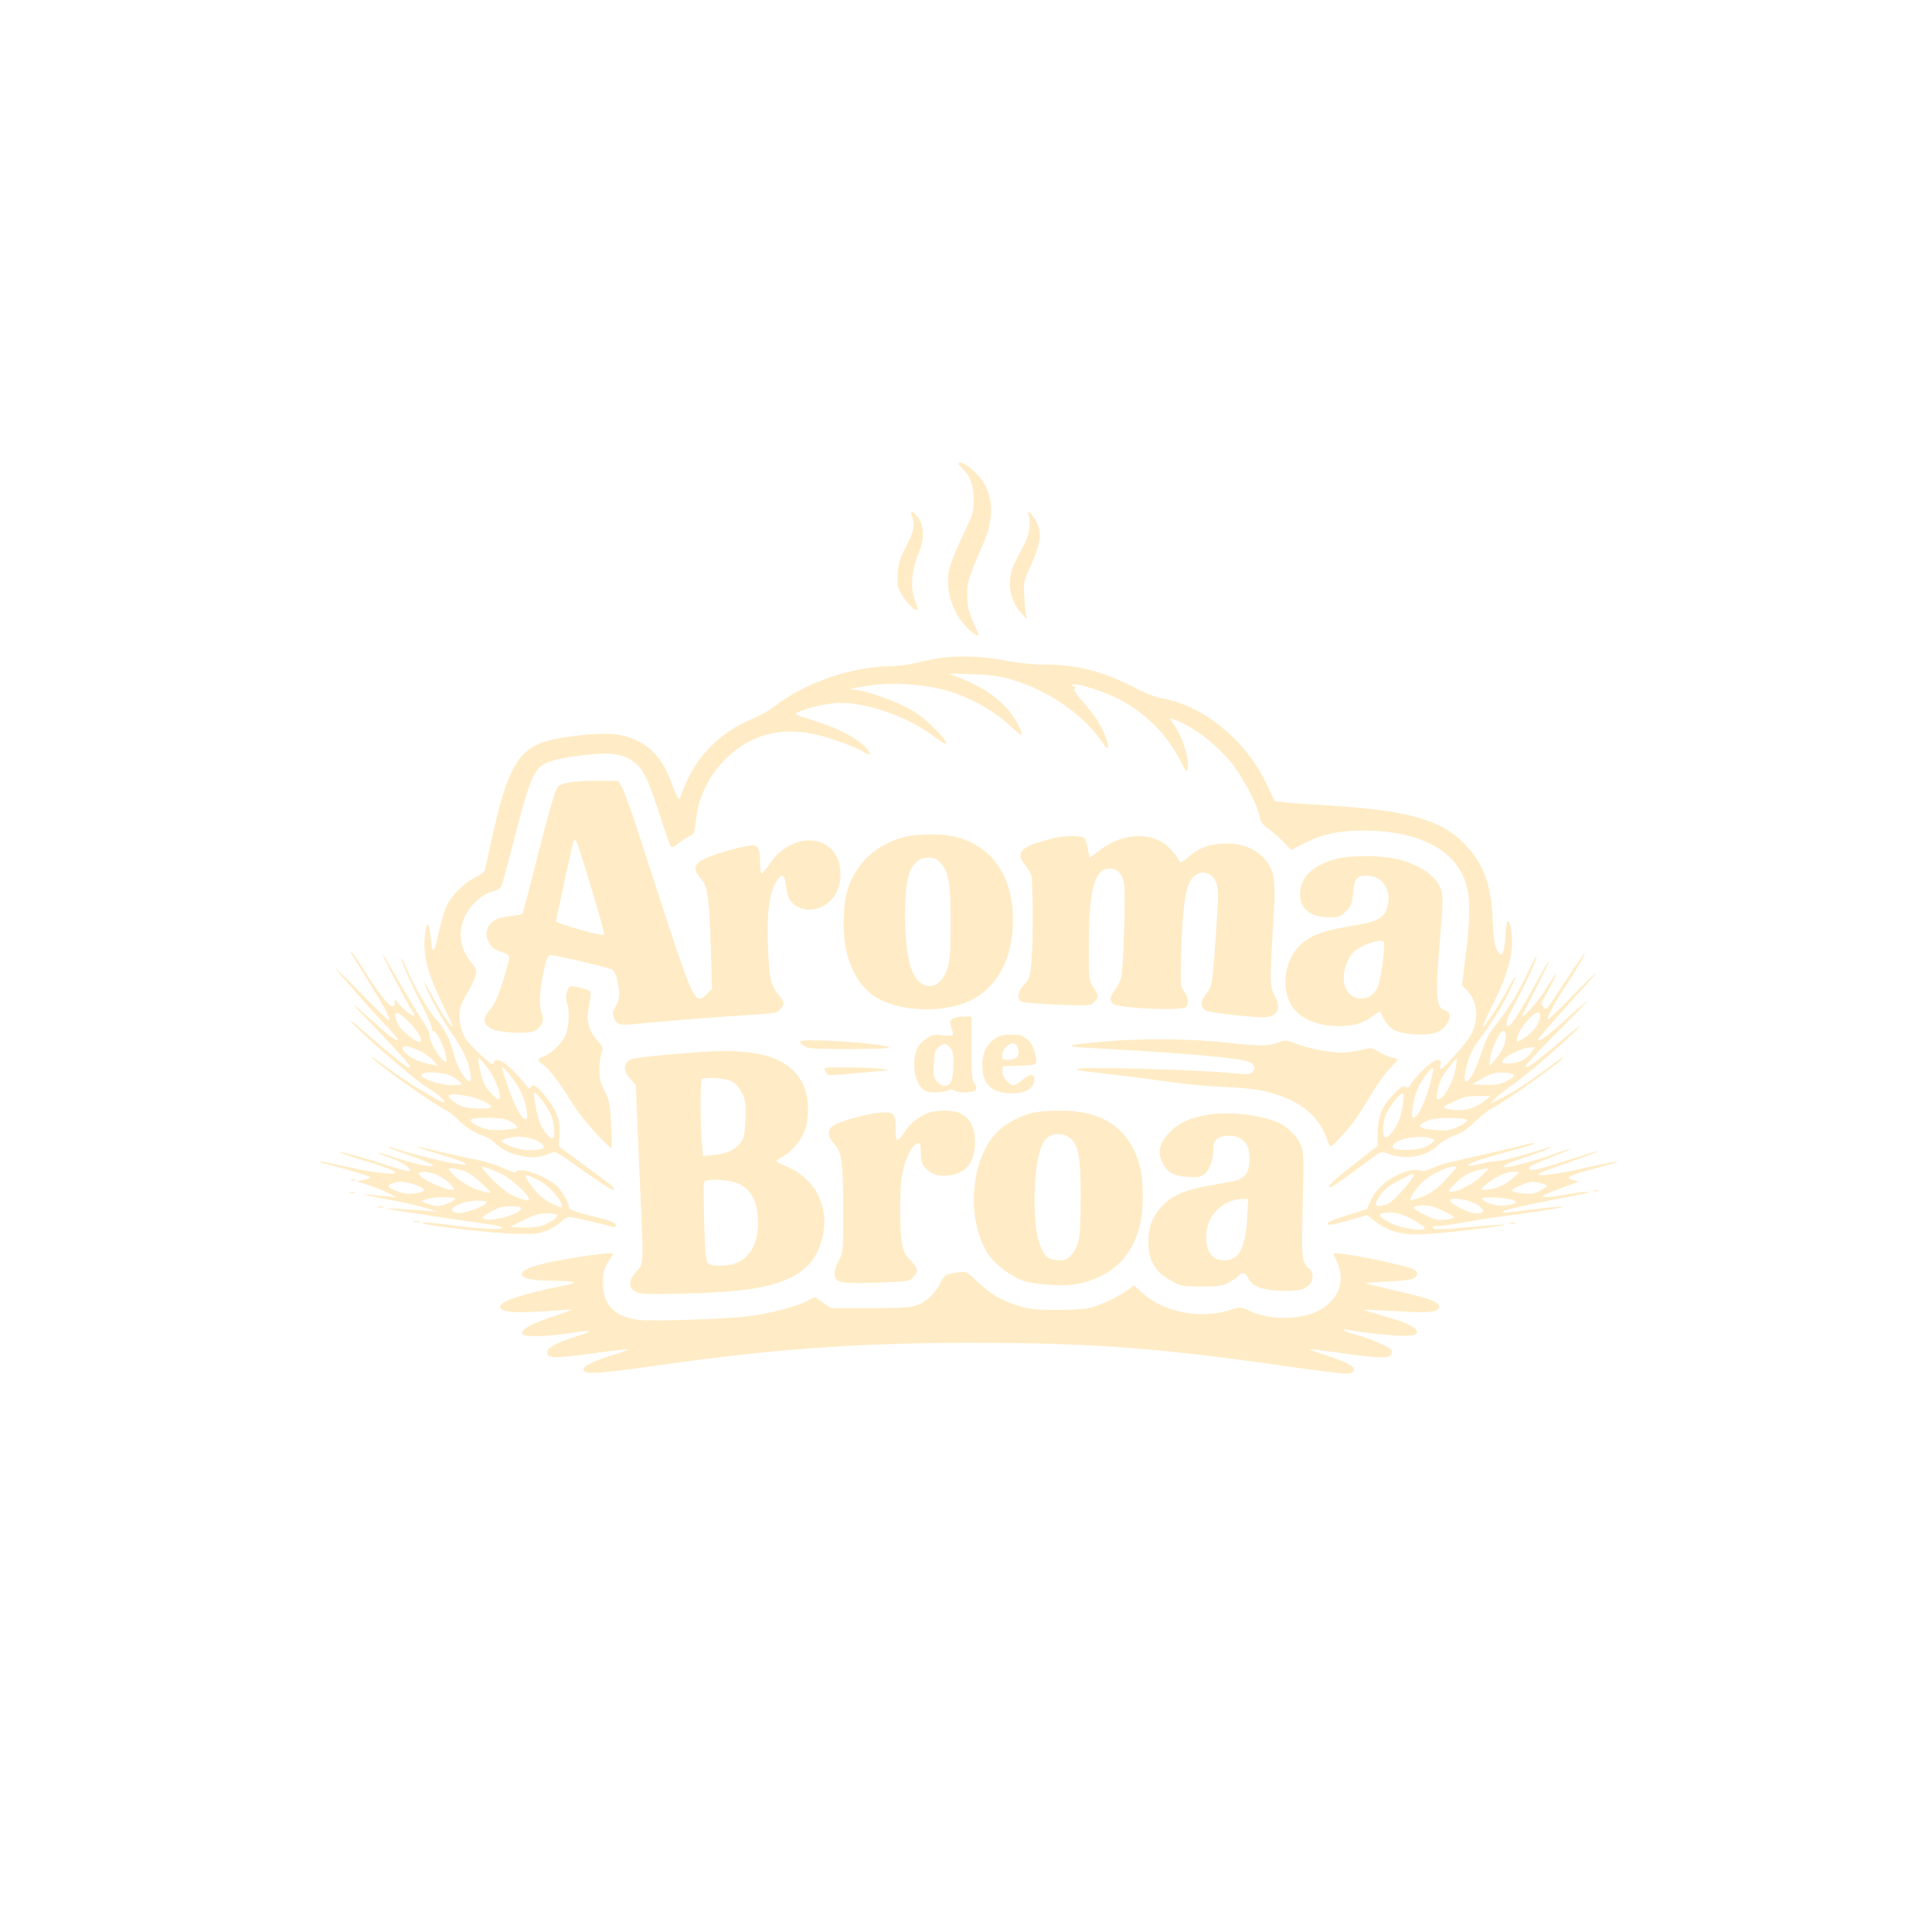
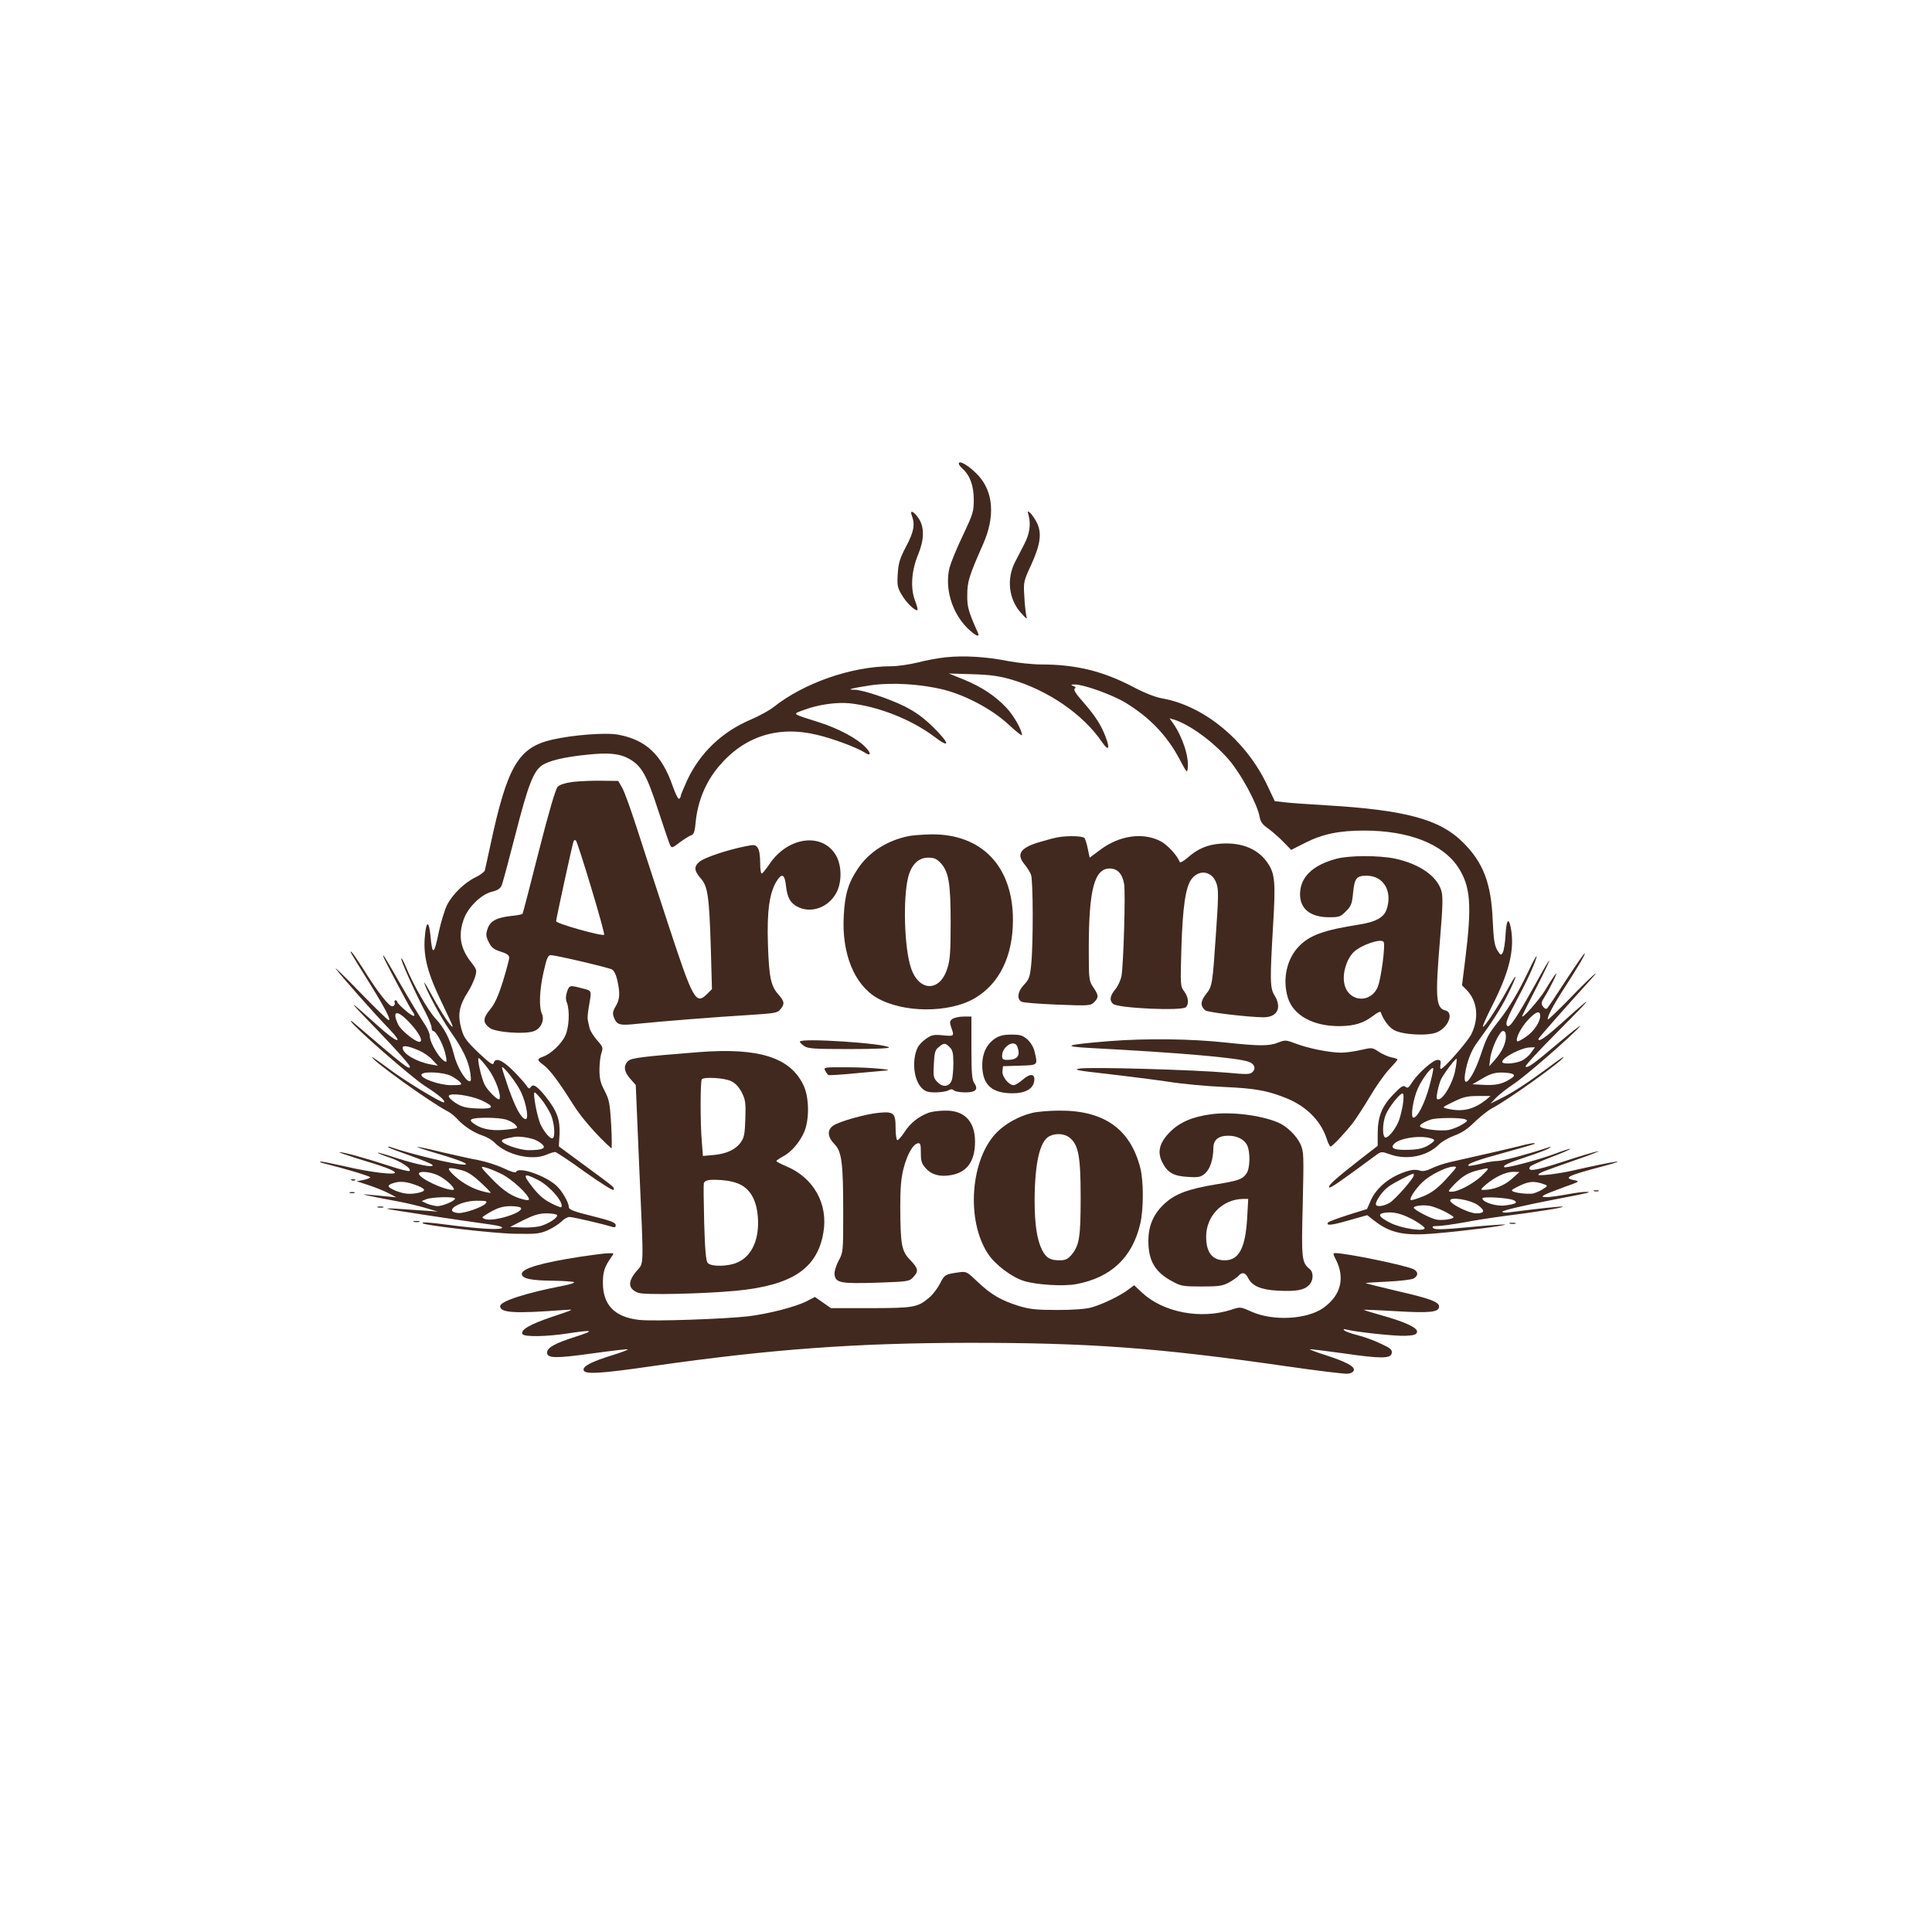
<svg xmlns="http://www.w3.org/2000/svg" fill="transparent" width="1070pt" height="1070pt" viewBox="0 0 1070 1070" preserveAspectRatio="xMidYMid meet">
-   <g fill="#FFECC6" transform="translate(0,1070) scale(0.1,-0.1)" stroke="none">
+   <g fill="#412920ff" transform="translate(0,1070) scale(0.1,-0.1)" stroke="none">
    <path d="M5310 8132 c0 -5 9 -17 21 -28 41 -37 62 -94 62 -171 0 -67 -4 -79 -61 -200 -34 -70 -66 -150 -73 -176 -28 -113 12 -248 97 -334 42 -41 72 -57 61 -30 -54 121 -61 145 -60 212 0 73 10 106 88 282 67 152 57 288 -27 380 -49 52 -108 88 -108 65z" />
    <path d="M5050 7844 c19 -48 11 -91 -32 -171 -34 -65 -42 -90 -46 -150 -4 -64     -2 -77 22 -117 24 -42 69 -86 86 -86 5 0 -1 24 -12 53 -27 69 -20 167 17 256     33 80 35 147 6 195 -27 43 -55 57 -41 20z" />
    <path d="M5697 7844 c13 -48 5 -102 -24 -157 -14 -29 -38 -73 -51 -99 -49 -95     -35 -208 33 -283 32 -35 35 -37 29 -15 -3 14 -9 62 -11 107 -5 80 -4 84 38     175 52 114 60 176 31 234 -11 22 -28 46 -37 54 -15 12 -15 11 -8 -16z" />
    <path d="M5240 7060 c-41 -4 -112 -17 -157 -29 -45 -11 -112 -21 -148 -21     -218 0 -484 -93 -652 -227 -23 -18 -78 -48 -122 -67 -162 -68 -285 -186 -356     -339 -19 -42 -35 -80 -35 -86 0 -5 -4 -12 -9 -15 -5 -3 -21 29 -36 72 -60 172     -148 255 -301 283 -66 13 -250 -1 -364 -27 -190 -43 -251 -148 -345 -589 -14     -66 -28 -127 -30 -136 -3 -8 -25 -25 -50 -37 -64 -31 -130 -96 -160 -156 -13     -28 -33 -93 -44 -144 -27 -133 -37 -137 -47 -23 -9 89 -25 81 -32 -17 -7 -103     18 -196 93 -351 36 -74 64 -135 62 -137 -7 -7 -67 84 -112 168 -25 46 -45 80     -45 76 0 -22 89 -191 141 -265 73 -103 104 -169 114 -237 5 -38 4 -47 -7 -44     -25 9 -68 83 -84 148 -21 84 -53 147 -102 199 -42 45 -124 189 -163 284 -13     32 -25 54 -27 49 -3 -11 74 -183 134 -298 19 -36 34 -74 34 -85 0 -10 4 -19 9     -19 15 0 52 -67 66 -120 7 -28 10 -50 6 -50 -27 0 -91 102 -91 144 0 14 -15     47 -34 73 -18 27 -75 120 -125 207 -92 161 -108 187 -95 151 9 -22 142 -274     154 -290 29 -39 14 -42 -30 -5 -27 23 -50 46 -50 51 0 5 -4 9 -10 9 -5 0 -7     -6 -4 -14 3 -7 -2 -16 -11 -19 -17 -7 -85 80 -169 216 -27 42 -53 80 -59 84     -12 8 -16 14 96 -166 90 -145 124 -211 110 -211 -5 -1 -77 70 -162 157 -84 87     -143 144 -130 126 35 -46 222 -258 293 -330 90 -94 44 -80 -66 20 -173 156     -172 151 5 -31 97 -101 177 -190 177 -199 0 -22 -30 2 -309 241 -13 12 -21 15     -17 9 19 -34 334 -308 407 -356 80 -51 117 -83 108 -92 -8 -8 -216 118 -306     186 -51 38 -93 67 -93 65 0 -19 325 -252 416 -299 18 -9 45 -30 60 -48 37 -39     88 -72 139 -89 22 -7 52 -25 67 -41 66 -66 204 -98 282 -65 21 9 44 16 50 16     7 0 82 -50 166 -111 86 -61 156 -105 158 -99 5 15 12 9 -158 134 l-145 107 4     69 c3 81 -14 127 -78 208 -47 58 -69 72 -82 51 -7 -11 -12 -9 -25 11 -10 14     -43 51 -75 83 -59 58 -97 72 -105 39 -4 -13 -20 -2 -79 53 -81 78 -90 91 -106     163 -13 61 -2 108 40 174 17 26 35 65 42 87 11 38 10 41 -21 81 -60 76 -73     148 -43 235 22 67 96 141 156 156 34 8 48 18 56 37 6 15 40 142 76 282 69 270     99 347 145 380 37 26 121 47 249 60 122 13 182 7 236 -23 69 -39 97 -90 160     -284 32 -98 62 -186 67 -195 8 -16 13 -14 53 17 25 18 53 36 63 39 15 5 20 20     25 74 11 114 55 220 126 305 141 169 329 230 547 177 86 -20 219 -70 260 -96     37 -25 42 -8 8 27 -46 49 -151 105 -259 139 -154 49 -148 44 -83 68 79 30 181     44 253 37 159 -17 341 -89 468 -184 92 -71 89 -40 -6 53 -52 51 -96 83 -157     114 -87 43 -234 92 -278 92 -47 0 -17 8 86 24 121 18 281 8 410 -24 124 -32     269 -110 357 -192 41 -38 75 -65 75 -60 0 29 -45 108 -85 151 -63 67 -137 116     -236 157 l-84 34 130 -4 c102 -3 149 -10 218 -30 203 -60 395 -192 499 -344     37 -54 47 -42 22 25 -25 67 -58 118 -125 195 -41 45 -55 69 -47 74 8 5 6 10     -8 15 -16 6 -14 8 10 8 45 1 205 -56 278 -100 134 -81 231 -182 301 -314 39     -74 42 -78 45 -50 8 63 -29 175 -81 249 l-20 28 24 -7 c89 -28 220 -124 306     -224 68 -80 156 -243 169 -314 5 -29 16 -44 48 -66 22 -16 60 -49 84 -74 l43     -44 77 39 c97 49 188 68 327 68 246 0 434 -73 520 -202 70 -108 78 -208 39     -519 l-17 -136 23 -23 c62 -62 73 -156 29 -247 -20 -41 -153 -193 -169 -193     -4 0 -5 11 -2 25 3 20 0 25 -17 25 -25 0 -111 -77 -142 -127 -17 -27 -24 -32     -35 -22 -12 10 -25 2 -68 -43 -63 -65 -86 -123 -86 -218 l0 -66 -102 -79     c-133 -104 -175 -142 -166 -151 6 -6 59 31 261 180 26 19 29 19 75 3 94 -34     207 -11 273 56 14 14 52 36 84 48 42 15 75 38 113 76 30 29 73 63 95 75 85 43     397 267 397 284 0 3 -35 -21 -77 -53 -118 -87 -201 -142 -268 -175 l-60 -30     30 32 c17 17 60 51 96 75 62 40 314 259 369 320 14 16 -36 -22 -110 -84 -154     -130 -175 -144 -191 -139 -7 2 73 89 177 193 203 204 212 219 33 58 -101 -91     -139 -117 -139 -97 0 5 164 191 289 328 76 83 -11 5 -118 -107 -63 -64 -116     -115 -118 -113 -8 8 26 74 89 171 80 124 122 195 114 195 -3 0 -49 -66 -102     -147 -53 -82 -100 -152 -105 -157 -6 -6 -14 -3 -23 9 -12 17 -11 23 9 55 32     51 79 149 60 125 -9 -11 -34 -49 -55 -85 -32 -55 -140 -176 -129 -145 2 6 39     80 83 165 92 182 87 187 -11 9 -104 -186 -142 -244 -155 -231 -13 13 -3 40 64     166 51 94 98 201 98 220 0 6 -21 -31 -45 -83 -56 -117 -105 -199 -165 -276     -59 -75 -66 -88 -101 -192 -43 -127 -99 -194 -85 -100 10 66 34 129 66 172 84     114 131 188 167 260 57 114 63 146 8 46 -56 -103 -135 -224 -142 -217 -3 3 20     54 50 114 97 189 127 317 104 435 -12 59 -24 43 -29 -41 -2 -42 -9 -86 -15     -97 -10 -18 -12 -17 -31 13 -15 27 -20 58 -25 165 -8 204 -52 320 -164 431     -127 128 -318 180 -758 206 -99 6 -204 13 -233 17 l-52 6 -43 91 c-118 247     -349 437 -580 478 -39 7 -98 30 -162 64 -166 87 -317 124 -507 124 -49 0 -133     9 -186 19 -119 24 -243 31 -342 21z m3290 -1987 c0 -33 -35 -85 -77 -114 -24     -17 -47 -29 -50 -26 -12 13 22 80 63 122 43 45 64 50 64 18z m-6268 -30 c58     -60 86 -113 60 -113 -23 0 -102 65 -116 94 -37 78 -10 87 56 19z m6078 -84 c0     -38 -21 -83 -61 -129 l-31 -35 5 42 c7 56 52 153 71 153 11 0 16 -10 16 -31z     m-6015 -79 c22 -10 54 -32 70 -50 l30 -32 -40 7 c-80 15 -155 59 -155 92 0 16     34 10 95 -17z m6154 -11 c-12 -17 -37 -38 -55 -45 -38 -16 -104 -19 -104 -5 0     24 106 79 153 80 l28 1 -22 -31z m-5775 -89 c41 -55 76 -153 61 -168 -7 -8     -64 48 -80 79 -19 36 -44 149 -34 149 5 0 29 -27 53 -60z m5355 -10 c-13 -66     -62 -153 -90 -158 -14 -3 -15 3 -8 43 5 25 14 55 20 68 19 36 81 118 86 113 2     -2 -1 -32 -8 -66z m-5174 -117 c31 -65 46 -158 24 -151 -25 8 -55 65 -93 172     -20 58 -36 109 -36 113 1 19 82 -84 105 -134z m5030 26 c-26 -93 -65 -169 -87     -169 -18 0 -2 104 25 163 26 57 79 126 85 109 1 -5 -9 -52 -23 -103z m-5416     62 c20 -11 43 -27 50 -35 12 -14 7 -16 -50 -16 -68 0 -177 40 -164 60 11 18     123 12 164 -9z m5880 10 c11 -7 7 -14 -20 -30 -42 -26 -79 -33 -149 -29 l-55     3 55 32 c42 25 67 33 105 33 28 0 56 -4 64 -9z m-5380 -140 c17 -21 40 -59 51     -82 20 -45 27 -124 11 -133 -11 -7 -44 30 -65 72 -20 38 -47 182 -35 182 4 0     21 -18 38 -39z m4770 -31 c-5 -30 -15 -68 -21 -85 -16 -43 -56 -95 -74 -95     -19 0 -19 79 1 127 20 47 85 127 95 116 5 -4 4 -33 -1 -63z m-5102 26 c77 -36     69 -49 -25 -45 -66 3 -85 9 -121 32 -24 16 -39 32 -35 39 11 17 120 1 181 -26z     m5563 3 c-68 -54 -132 -69 -215 -49 -30 7 -29 7 35 38 54 27 77 32 135 32 l70     0 -25 -21z m-5429 -109 c20 -6 44 -19 53 -29 17 -19 16 -20 -39 -26 -78 -10     -137 -2 -180 25 -27 17 -33 25 -23 31 18 12 145 11 189 -1z m5313 1 c17 -7 15     -10 -16 -29 -19 -12 -52 -25 -74 -30 -41 -8 -143 3 -158 18 -9 9 20 27 63 41     33 9 160 10 185 0z m-5143 -117 c14 -7 31 -19 37 -27 15 -18 -11 -27 -81 -27     -48 0 -147 34 -147 51 0 8 8 11 65 22 29 6 96 -4 126 -19z m4968 6 c9 -5 2     -14 -25 -31 -29 -18 -56 -25 -109 -27 -82 -3 -109 8 -83 34 35 35 167 50 217     24z" />
    <path d="M3176 6370 c-45 -6 -75 -15 -87 -27 -12 -12 -48 -134 -105 -358 -47     -187 -88 -343 -90 -346 -2 -3 -31 -9 -64 -12 -80 -9 -116 -28 -130 -72 -10     -30 -9 -41 7 -73 15 -30 27 -40 65 -52 35 -11 48 -20 48 -34 0 -11 -16 -70     -35 -132 -26 -82 -45 -124 -71 -155 -40 -48 -41 -73 -2 -102 33 -25 200 -37     247 -17 38 15 58 61 42 96 -17 38 -13 133 10 233 17 75 24 91 39 91 29 0 317     -68 339 -79 12 -7 23 -29 30 -61 16 -73 14 -104 -9 -143 -16 -26 -18 -40 -11     -59 17 -45 30 -49 132 -38 125 13 438 38 624 49 136 9 151 11 167 31 25 30 23     44 -11 82 -42 48 -52 95 -58 279 -6 181 8 282 47 347 30 49 46 41 53 -24 7     -68 27 -101 75 -121 72 -30 160 4 202 79 32 55 33 146 4 203 -71 137 -268 115     -372 -40 -19 -28 -38 -51 -43 -53 -5 -2 -9 25 -9 60 0 39 -5 72 -14 83 -13 18     -19 18 -72 7 -99 -20 -220 -61 -248 -83 -34 -27 -33 -50 5 -94 39 -44 47 -97     56 -396 l6 -217 -26 -26 c-63 -63 -77 -39 -216 384 -66 201 -145 444 -176 540     -31 96 -66 193 -78 215 l-23 40 -89 1 c-50 1 -121 -2 -159 -6z m99 -589 c42     -139 74 -255 71 -258 -10 -10 -266 62 -266 75 0 13 88 417 96 441 3 9 8 11 14     5 5 -5 43 -123 85 -263z" />
    <path d="M5035 6070 c-121 -24 -223 -89 -284 -181 -53 -79 -72 -142 -78 -261     -12 -208 58 -381 183 -454 144 -84 396 -86 540 -4 138 80 214 233 214 435 0     297 -173 478 -455 474 -44 -1 -98 -5 -120 -9z m175 -150 c44 -48 55 -111 55     -330 0 -158 -3 -206 -18 -252 -40 -132 -156 -132 -201 -1 -38 110 -46 387 -16     506 18 69 57 107 110 107 34 0 47 -6 70 -30z" />
    <path d="M5860 6063 c-14 -2 -57 -13 -97 -25 -112 -32 -137 -68 -88 -126 13     -16 29 -41 35 -56 12 -32 13 -386 1 -499 -7 -69 -12 -82 -40 -111 -35 -36 -41     -80 -13 -94 9 -5 99 -12 199 -16 175 -7 183 -6 203 14 26 26 25 38 -5 82 -24     36 -25 42 -25 215 0 326 31 443 116 443 44 0 71 -31 80 -88 8 -52 -4 -448 -15     -509 -5 -23 -20 -56 -35 -73 -29 -36 -33 -62 -11 -80 29 -24 381 -40 403 -18     18 18 14 56 -10 88 -21 28 -21 35 -15 242 7 224 23 334 55 378 44 59 117 46     140 -25 11 -33 10 -78 -3 -265 -20 -297 -21 -302 -56 -346 -31 -39 -32 -67 -3     -90 14 -11 235 -37 320 -38 78 -1 105 52 63 121 -26 41 -26 85 -8 393 14 230     10 280 -28 337 -51 79 -142 118 -258 111 -77 -5 -132 -28 -191 -81 -23 -19     -39 -27 -41 -20 -12 34 -68 95 -105 114 -99 51 -228 32 -334 -47 l-59 -44 -10     47 c-5 27 -14 54 -18 61 -8 12 -89 15 -147 5z" />
    <path d="M7402 5944 c-133 -35 -202 -103 -202 -197 0 -81 58 -127 161 -127 56     0 64 3 93 33 29 28 34 41 40 104 8 80 19 93 75 93 94 0 145 -87 110 -188 -15     -43 -60 -68 -149 -82 -199 -31 -278 -60 -337 -122 -67 -70 -91 -181 -61 -282     30 -99 139 -160 288 -159 82 1 131 16 189 60 19 15 36 23 38 17 14 -41 44 -82     72 -98 48 -28 194 -35 242 -12 63 29 91 108 44 120 -53 13 -57 69 -29 402 15     182 16 229 6 263 -25 80 -122 147 -257 176 -88 18 -253 18 -323 -1z m261 -461     c11 -18 -15 -209 -33 -250 -42 -95 -166 -81 -185 21 -11 56 12 132 51 172 42     41 154 79 167 57z" />
    <path d="M3140 5206 c-7 -23 -8 -41 0 -60 16 -43 12 -136 -9 -181 -20 -45 -80     -102 -123 -117 -35 -13 -35 -19 2 -46 36 -27 87 -96 163 -217 44 -72 136 -177     213 -245 3 -3 3 55 -1 129 -7 121 -11 140 -36 189 -23 43 -29 67 -29 117 0 34     5 76 11 94 10 29 8 34 -25 71 -19 22 -38 52 -41 67 -4 16 -8 36 -10 46 -2 11     1 42 6 70 16 95 19 89 -36 103 -70 19 -72 18 -85 -20z" />
    <path d="M5275 5057 c-16 -12 -16 -18 -7 -47 18 -49 17 -50 -45 -44 -50 5 -63     3 -93 -18 -19 -13 -41 -35 -48 -50 -33 -70 -22 -179 23 -224 19 -19 35 -24 75     -24 28 0 61 5 72 11 14 8 23 8 31 0 6 -6 34 -11 63 -11 59 0 74 17 49 53 -12     17 -15 57 -15 194 l0 173 -43 0 c-24 0 -51 -6 -62 -13z m-15 -157 c16 -16 20     -33 20 -89 0 -38 -4 -81 -9 -94 -14 -36 -48 -41 -78 -11 -23 23 -25 31 -21     101 3 64 7 78 27 94 29 24 36 24 61 -1z" />
    <path d="M5510 4948 c-46 -32 -70 -82 -70 -146 0 -109 52 -157 167 -157 72 0     116 25 121 69 5 40 -22 43 -63 7 -20 -17 -42 -31 -51 -31 -27 0 -66 48 -62 78     l3 27 93 3 c102 3 100 1 82 77 -5 24 -21 51 -40 68 -26 23 -39 27 -89 27 -44     0 -66 -6 -91 -22z m124 -44 c19 -50 2 -74 -55 -74 -24 0 -29 4 -29 23 0 51 68     93 84 51z" />
    <path d="M6145 4934 c-244 -20 -271 -29 -110 -38 495 -26 823 -54 882 -77 31     -11 40 -37 20 -56 -13 -14 -30 -14 -139 -4 -176 16 -765 33 -818 23 -39 -6     -17 -11 156 -30 110 -13 261 -32 335 -43 74 -12 213 -25 309 -29 174 -8 237     -20 339 -60 112 -44 193 -123 227 -222 8 -27 19 -48 23 -48 9 0 78 73 123 130     19 25 61 90 94 145 32 55 80 123 106 151 26 28 48 53 48 56 0 3 -15 9 -34 12     -19 4 -50 18 -70 31 -36 24 -37 24 -99 10 -34 -8 -83 -15 -109 -15 -62 0 -180     23 -251 50 -55 21 -60 21 -98 6 -49 -20 -105 -20 -289 0 -196 21 -439 24 -645     8z" />
    <path d="M4430 4931 c0 -5 11 -16 25 -25 21 -14 59 -16 252 -16 139 0 223 4     217 9 -23 23 -494 54 -494 32z" />
    <path d="M3870 4873 c-315 -25 -372 -32 -391 -49 -27 -25 -24 -58 11 -98 l31     -35 19 -448 c26 -586 27 -533 -15 -583 -50 -60 -47 -98 10 -120 34 -13 351 -6     539 11 312 30 452 122 486 322 28 159 -54 305 -206 368 -30 13 -54 25 -54 29     0 3 16 14 36 25 46 24 92 77 117 134 30 67 29 189 -1 256 -72 158 -246 214     -582 188z m180 -161 c23 -11 43 -33 58 -62 20 -40 23 -57 20 -145 -3 -84 -6     -105 -25 -131 -29 -41 -81 -65 -153 -71 l-57 -5 -6 77 c-9 101 -9 340 0 348     14 14 128 7 163 -11z m55 -575 c54 -30 85 -88 92 -175 10 -122 -31 -217 -111     -253 -52 -24 -148 -26 -167 -3 -9 11 -15 73 -19 222 -3 114 -4 212 -2 219 6     18 31 22 102 17 40 -3 80 -13 105 -27z" />
    <path d="M4570 4771 c5 -11 14 -22 18 -25 4 -2 73 2 152 10 80 7 154 14 165     15 60 4 -90 18 -208 18 -133 1 -137 0 -127 -18z" />
    <path d="M5145 4538 c-57 -21 -103 -57 -135 -107 -18 -28 -37 -48 -41 -45 -5     3 -9 34 -9 68 0 82 -10 91 -93 83 -74 -7 -215 -47 -251 -70 -36 -24 -34 -63 5     -103 41 -42 49 -102 49 -379 0 -217 0 -221 -26 -268 -14 -27 -24 -60 -22 -75     5 -47 33 -52 233 -46 175 6 181 7 203 31 31 33 28 47 -17 95 -48 49 -54 82     -55 293 0 104 4 159 18 213 20 78 52 135 79 140 14 3 17 -5 17 -52 0 -47 4     -61 28 -87 32 -36 79 -48 140 -37 89 16 132 77 132 186 0 111 -59 173 -164     171 -34 0 -74 -5 -91 -11z" />
    <path d="M5715 4536 c-72 -18 -145 -58 -193 -106 -148 -148 -173 -489 -50     -674 39 -60 133 -131 201 -151 69 -21 218 -30 287 -17 193 36 311 147 355 334     19 81 19 238 0 311 -56 216 -202 318 -450 316 -55 0 -122 -6 -150 -13z m208     -136 c50 -40 62 -103 62 -330 0 -222 -7 -267 -51 -320 -21 -24 -34 -30 -66     -30 -52 0 -74 13 -97 58 -28 56 -41 141 -41 276 1 205 29 328 83 354 35 17 82     14 110 -8z" />
    <path d="M6708 4529 c-105 -14 -176 -45 -229 -99 -58 -59 -71 -110 -42 -167     28 -57 63 -77 142 -81 60 -4 71 -1 95 19 28 25 45 77 46 141 0 45 28 68 83 68     49 0 90 -21 105 -55 17 -37 15 -126 -4 -153 -23 -34 -45 -41 -173 -62 -150     -25 -222 -52 -279 -104 -63 -57 -92 -123 -92 -209 0 -111 38 -174 135 -225 45     -25 60 -27 160 -27 94 0 116 3 151 22 22 12 46 29 53 37 20 23 38 19 53 -11     22 -45 71 -66 164 -71 100 -5 144 2 172 29 26 23 29 71 6 90 -45 37 -47 56     -39 360 6 270 6 290 -12 331 -22 48 -76 101 -126 122 -97 40 -257 60 -369 45z     m199 -578 c-10 -164 -46 -231 -124 -231 -69 0 -103 43 -103 131 0 115 90 207     204 209 l29 0 -6 -109z" />
    <path d="M8405 4350 c-62 -15 -120 -29 -374 -86 -35 -8 -81 -24 -103 -35 -26     -13 -47 -17 -61 -13 -31 11 -63 5 -123 -21 -69 -31 -127 -85 -152 -143 l-21     -48 -106 -33 c-58 -19 -108 -37 -110 -42 -12 -18 17 -16 114 12 l103 29 37     -29 c91 -71 168 -87 342 -72 163 14 390 43 384 49 -2 2 -90 -4 -195 -14 -147     -14 -193 -15 -202 -6 -9 9 -4 12 25 12 20 0 83 9 140 19 56 11 158 27 227 36     182 23 331 47 326 52 -3 4 -141 -11 -303 -32 -18 -2 -33 0 -33 4 0 7 127 37     300 70 189 36 198 39 165 40 -16 1 -65 -6 -108 -14 -43 -8 -93 -15 -110 -15     -29 1 -30 2 -12 13 11 6 60 25 109 43 82 29 87 31 58 37 -67 13 -44 25 156 78     161 43 71 30 -168 -24 -78 -18 -190 -31 -190 -23 0 9 29 20 210 83 85 29 139     51 120 47 -19 -3 -109 -30 -200 -60 -151 -49 -194 -55 -176 -25 4 5 56 29 116     52 61 23 109 44 107 46 -3 2 -42 -10 -88 -28 -93 -34 -271 -81 -278 -73 -9 9     21 23 129 59 58 19 112 40 120 46 12 9 11 10 -5 4 -119 -39 -253 -75 -282 -75     -19 0 -62 -7 -95 -16 -33 -8 -62 -13 -65 -10 -10 10 47 31 201 73 88 24 162     46 165 48 8 8 -22 4 -94 -15z m-375 -157 c-66 -75 -101 -101 -159 -123 -29     -11 -56 -19 -58 -16 -9 8 26 61 64 98 41 40 133 86 172 87 22 1 21 -2 -19 -46z     m210 32 c0 -3 -17 -20 -37 -40 -46 -42 -127 -85 -162 -85 -24 0 -24 1 14 41     45 46 77 65 132 78 49 12 53 12 53 6z m133 -54 c-41 -37 -102 -61 -155 -61     -20 0 -20 2 12 30 50 42 110 70 150 70 l35 -1 -42 -38z m-543 20 c0 -17 -101     -132 -133 -152 -35 -21 -77 -25 -77 -8 0 21 38 74 70 97 25 19 126 71 138 72     1 0 2 -4 2 -9z m725 -51 c18 -7 17 -9 -15 -29 -19 -11 -44 -21 -55 -22 -35 -2     -78 3 -99 10 -19 7 -18 10 14 26 66 34 94 37 155 15z m-170 -88 c23 -12 9 -21     -49 -28 -48 -7 -126 18 -126 39 0 12 151 3 175 -11z m-199 -27 c40 -30 37 -45     -10 -45 -38 0 -137 48 -144 69 -9 26 113 7 154 -24z m-188 -33 c28 -15 52 -29     52 -33 0 -11 -67 -20 -97 -13 -35 8 -123 55 -123 65 0 11 49 17 85 11 17 -2     54 -16 83 -30z m-170 -48 c34 -19 62 -40 62 -46 0 -21 -130 -1 -189 29 -64 32     -74 50 -34 56 49 8 96 -4 161 -39z" />
    <path d="M2151 4346 c4 -4 57 -24 120 -46 62 -22 117 -45 123 -51 18 -19 -78     -1 -194 36 -57 19 -106 33 -108 31 -2 -2 27 -14 63 -26 66 -22 126 -62 113     -75 -4 -4 -55 9 -115 29 -129 42 -252 76 -273 75 -8 0 35 -15 95 -34 153 -46     204 -65 212 -78 11 -17 -137 0 -279 34 -72 16 -132 28 -135 26 -2 -3 9 -8 24     -11 109 -27 253 -70 253 -76 0 -4 -17 -11 -37 -15 l-38 -7 70 -23 c39 -13 88     -33 110 -45 l40 -21 -55 5 c-30 3 -77 8 -105 10 -53 6 -8 -5 175 -39 47 -9     114 -25 150 -36 l65 -19 -72 5 c-40 3 -106 7 -145 10 -40 3 -68 3 -63 0 9 -4     391 -62 573 -87 50 -7 70 -14 60 -20 -15 -10 -131 -3 -292 18 -115 15 -152 17     -145 9 13 -12 400 -57 514 -58 117 -2 135 0 182 21 28 13 61 35 74 48 12 13     32 24 43 24 19 0 187 -39 237 -55 13 -4 19 -2 19 9 0 15 -25 25 -130 51 -105     26 -130 36 -130 51 0 24 -36 87 -67 116 -60 57 -214 110 -225 77 -2 -6 -30 2     -69 21 -36 17 -99 37 -140 45 -41 7 -132 28 -202 44 -173 42 -180 38 -17 -10     124 -37 176 -59 139 -59 -52 0 -297 59 -409 98 -8 3 -12 2 -9 -2z m627 -148     c57 -28 152 -116 152 -141 0 -4 -12 -5 -27 -1 -64 15 -112 46 -178 114 -64 66     -67 72 -40 65 17 -3 58 -20 93 -37z m-221 21 c32 -8 62 -28 104 -67 33 -30 58     -56 56 -58 -2 -2 -28 3 -58 12 -57 17 -118 55 -158 98 -29 31 -19 33 56 15z     m-132 -28 c46 -21 108 -81 83 -81 -51 0 -188 65 -188 90 0 16 62 11 105 -9z     m553 -25 c68 -34 150 -131 130 -152 -3 -2 -29 8 -59 24 -38 19 -68 46 -102 90     -55 70 -48 78 31 38z m-665 -33 c46 -19 47 -29 5 -39 -48 -10 -79 -7 -126 11     -50 21 -53 31 -9 44 36 11 74 6 130 -16z m207 -71 c0 -13 -68 -42 -98 -42 -15     1 -40 7 -57 14 l-30 14 25 10 c30 13 160 16 160 4z m170 -27 c-18 -21 -119     -56 -153 -53 -84 8 5 67 102 68 55 0 62 -2 51 -15z m195 -25 c16 -26 -155 -79     -200 -61 -18 7 -18 8 5 23 59 37 88 47 137 48 28 0 55 -4 58 -10z m200 -39 c7     -13 -42 -46 -90 -61 -22 -6 -69 -10 -105 -8 l-65 3 75 38 c57 28 86 37 127 37     28 0 54 -4 58 -9z" />
    <path d="M1948 4163 c7 -3 16 -2 19 1 4 3 -2 6 -13 5 -11 0 -14 -3 -6 -6z" />
    <path d="M8828 4103 c6 -2 18 -2 25 0 6 3 1 5 -13 5 -14 0 -19 -2 -12 -5z" />
    <path d="M1938 4093 c6 -2 18 -2 25 0 6 3 1 5 -13 5 -14 0 -19 -2 -12 -5z" />
    <path d="M2093 4013 c9 -2 23 -2 30 0 6 3 -1 5 -18 5 -16 0 -22 -2 -12 -5z" />
    <path d="M2293 3933 c9 -2 23 -2 30 0 6 3 -1 5 -18 5 -16 0 -22 -2 -12 -5z" />
    <path d="M8363 3923 c9 -2 23 -2 30 0 6 3 -1 5 -18 5 -16 0 -22 -2 -12 -5z" />
    <path d="M3215 3740 c-214 -33 -325 -65 -325 -95 0 -26 49 -37 172 -38 65 -1 118 -5 118 -9 0 -4 -26 -12 -57 -18 -213 -41 -353 -87 -353 -114 0 -37 79 -42 355 -21 59 4 57 4 -67 -38 -123 -41 -178 -73 -164 -96 10 -16 133 -14 250 4 144 22 154 17 41 -19 -113 -36 -155 -60 -155 -87 0 -32 46 -33 248 -5 107 15 196 25 199 23 2 -3 -36 -17 -84 -32 -116 -36 -165 -61 -161 -83 5 -25 92 -20 388 23 650 93 1119 127 1735 128 675 1 1055 -27 1764 -129 173 -25 328 -44 345 -42 19 2 32 9 34 20 4 21 -43 46 -160 84 -48 15 -86 30 -84 31 2 2 85 -8 185 -22 212 -31 265 -30 269 2 3 18 -8 27 -60 51 -35 17 -92 38 -128 47 -36 9 -69 21 -75 27 -7 7 -4 9 10 5 51 -14 276 -38 330 -35 48 2 60 7 63 21 5 23 -66 56 -199 93 -54 15 -98 29 -96 30 1 1 83 -2 182 -8 187 -11 235 -5 235 26 0 26 -53 45 -232 86 -94 22 -173 42 -175 44 -2 1 52 5 120 8 68 3 134 11 146 17 26 15 27 37 1 51 -39 21 -373 90 -435 90 -13 0 -13 -5 4 -37 51 -102 27 -197 -69 -266 -91 -65 -280 -75 -400 -21 -60 27 -61 27 -112 10 -168 -54 -374 -15 -492 94 l-45 42 -33 -25 c-45 -34 -143 -81 -203 -98 -32 -9 -100 -14 -190 -14 -119 0 -152 4 -215 23 -97 31 -151 62 -226 133 -57 55 -62 58 -100 53 -79 -11 -83 -13 -108 -63 -14 -27 -40 -61 -58 -76 -66 -56 -84 -59 -325 -60 l-221 0 -44 31 -45 31 -46 -24 c-62 -31 -209 -69 -322 -83 -128 -15 -528 -29 -605 -20 -135 15 -201 82 -201 205 0 62 9 89 47 143 16 22 16 22 -17 21 -19 0 -88 -9 -154 -19z" />
  </g>
</svg>
